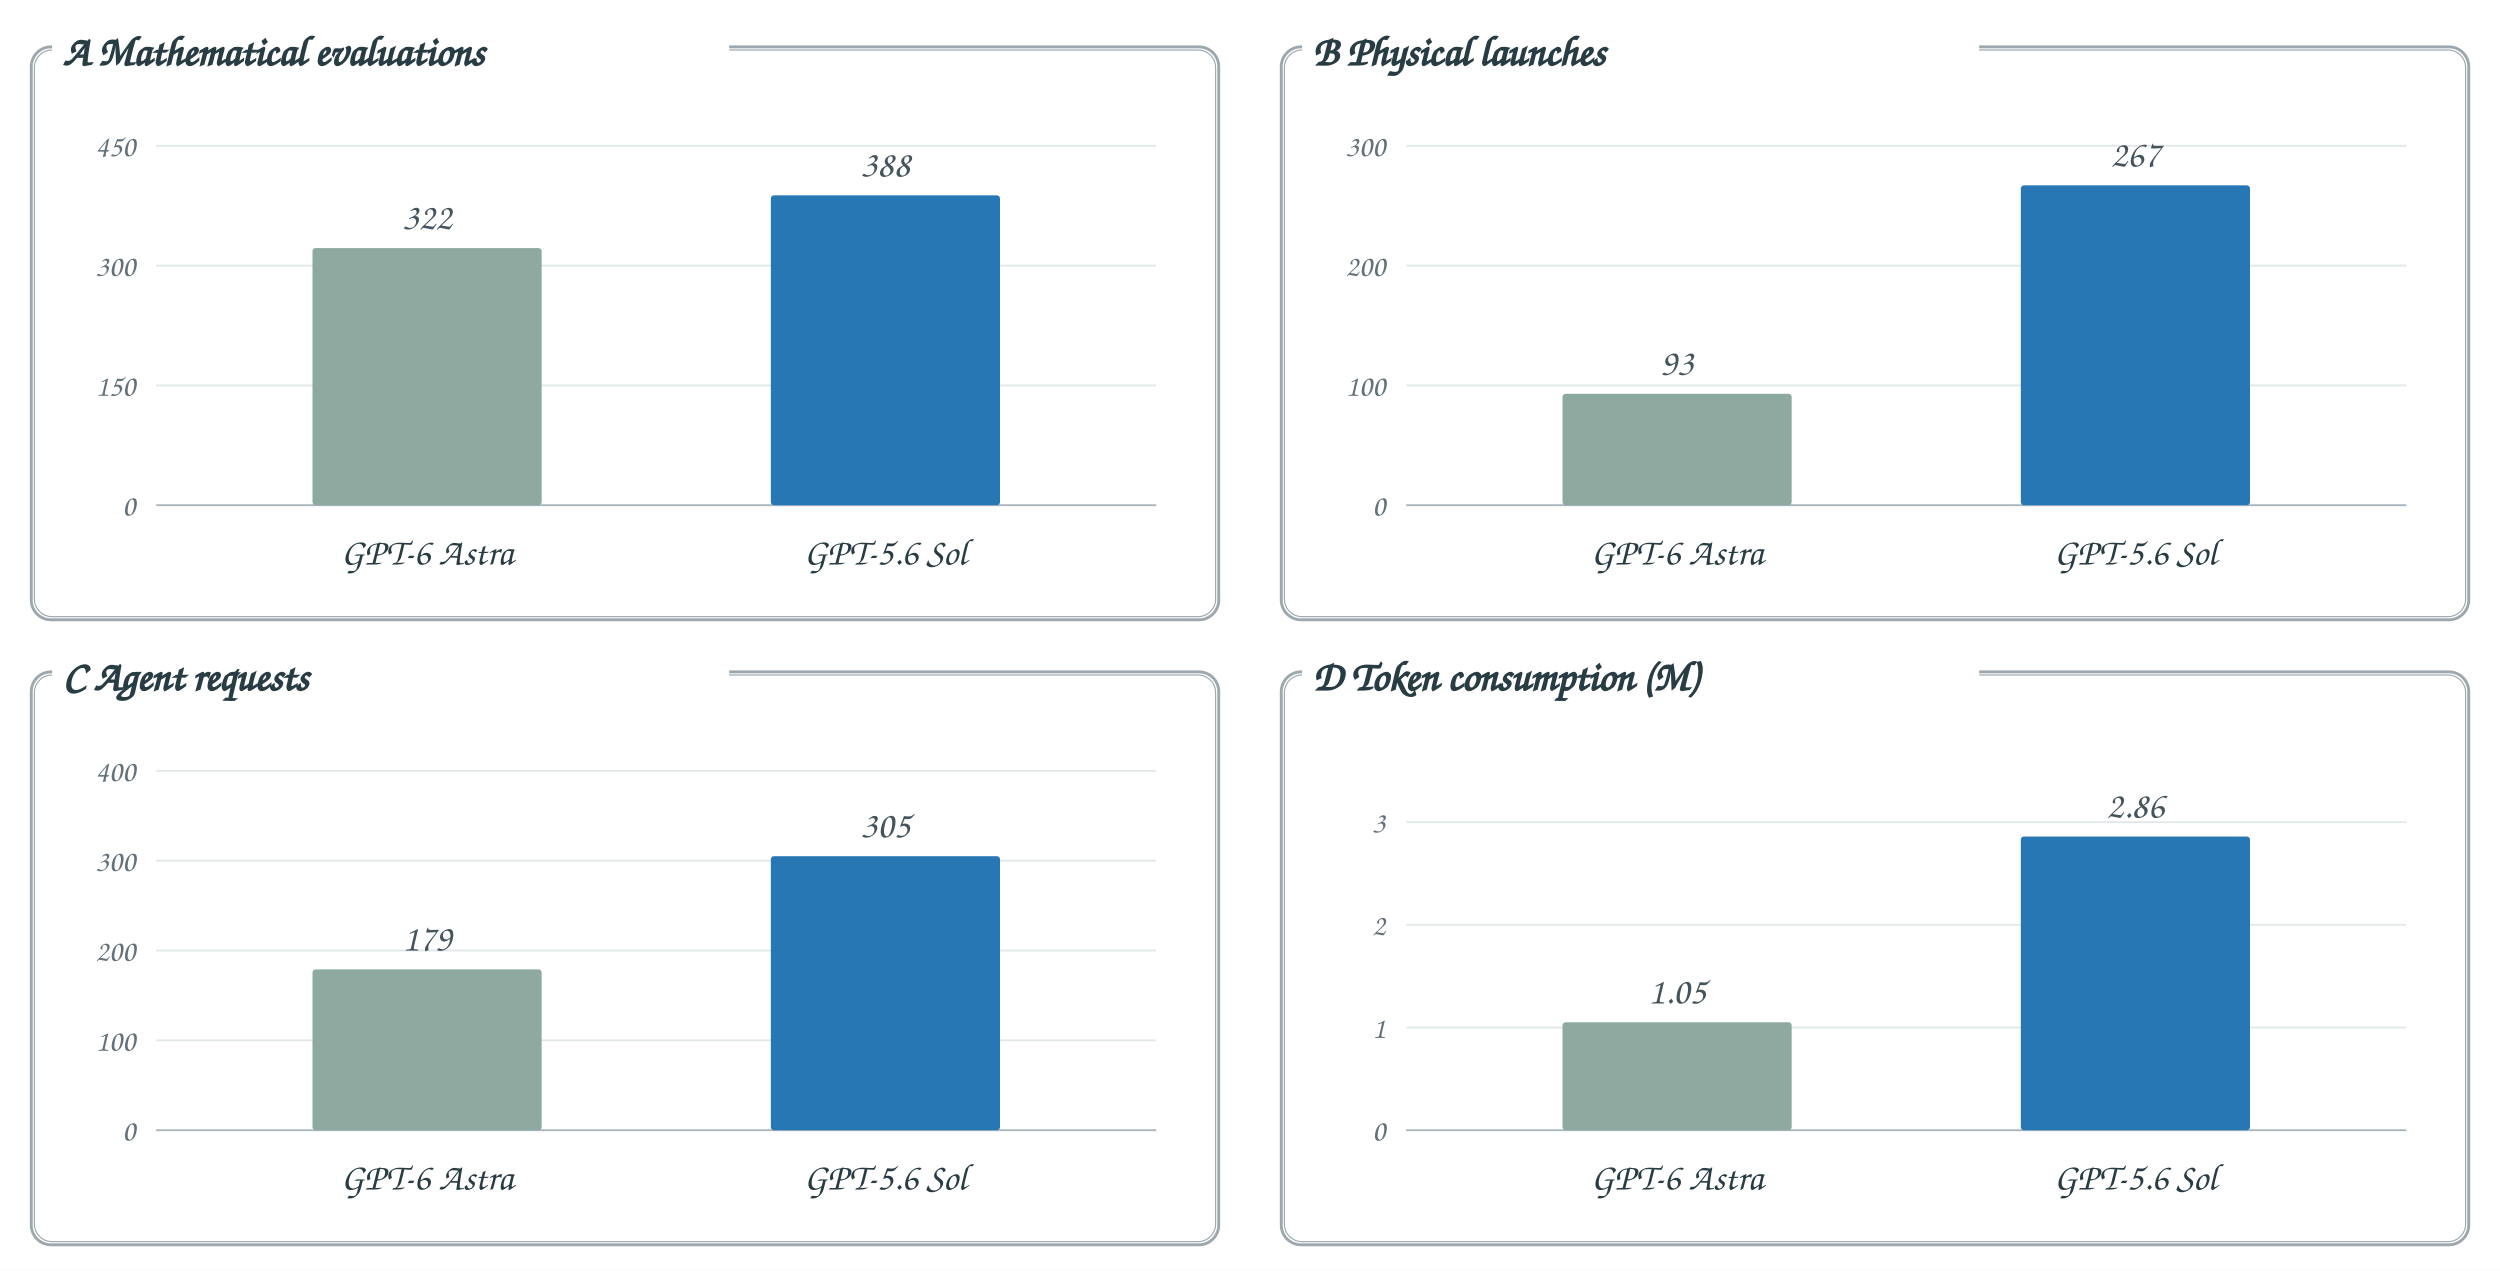
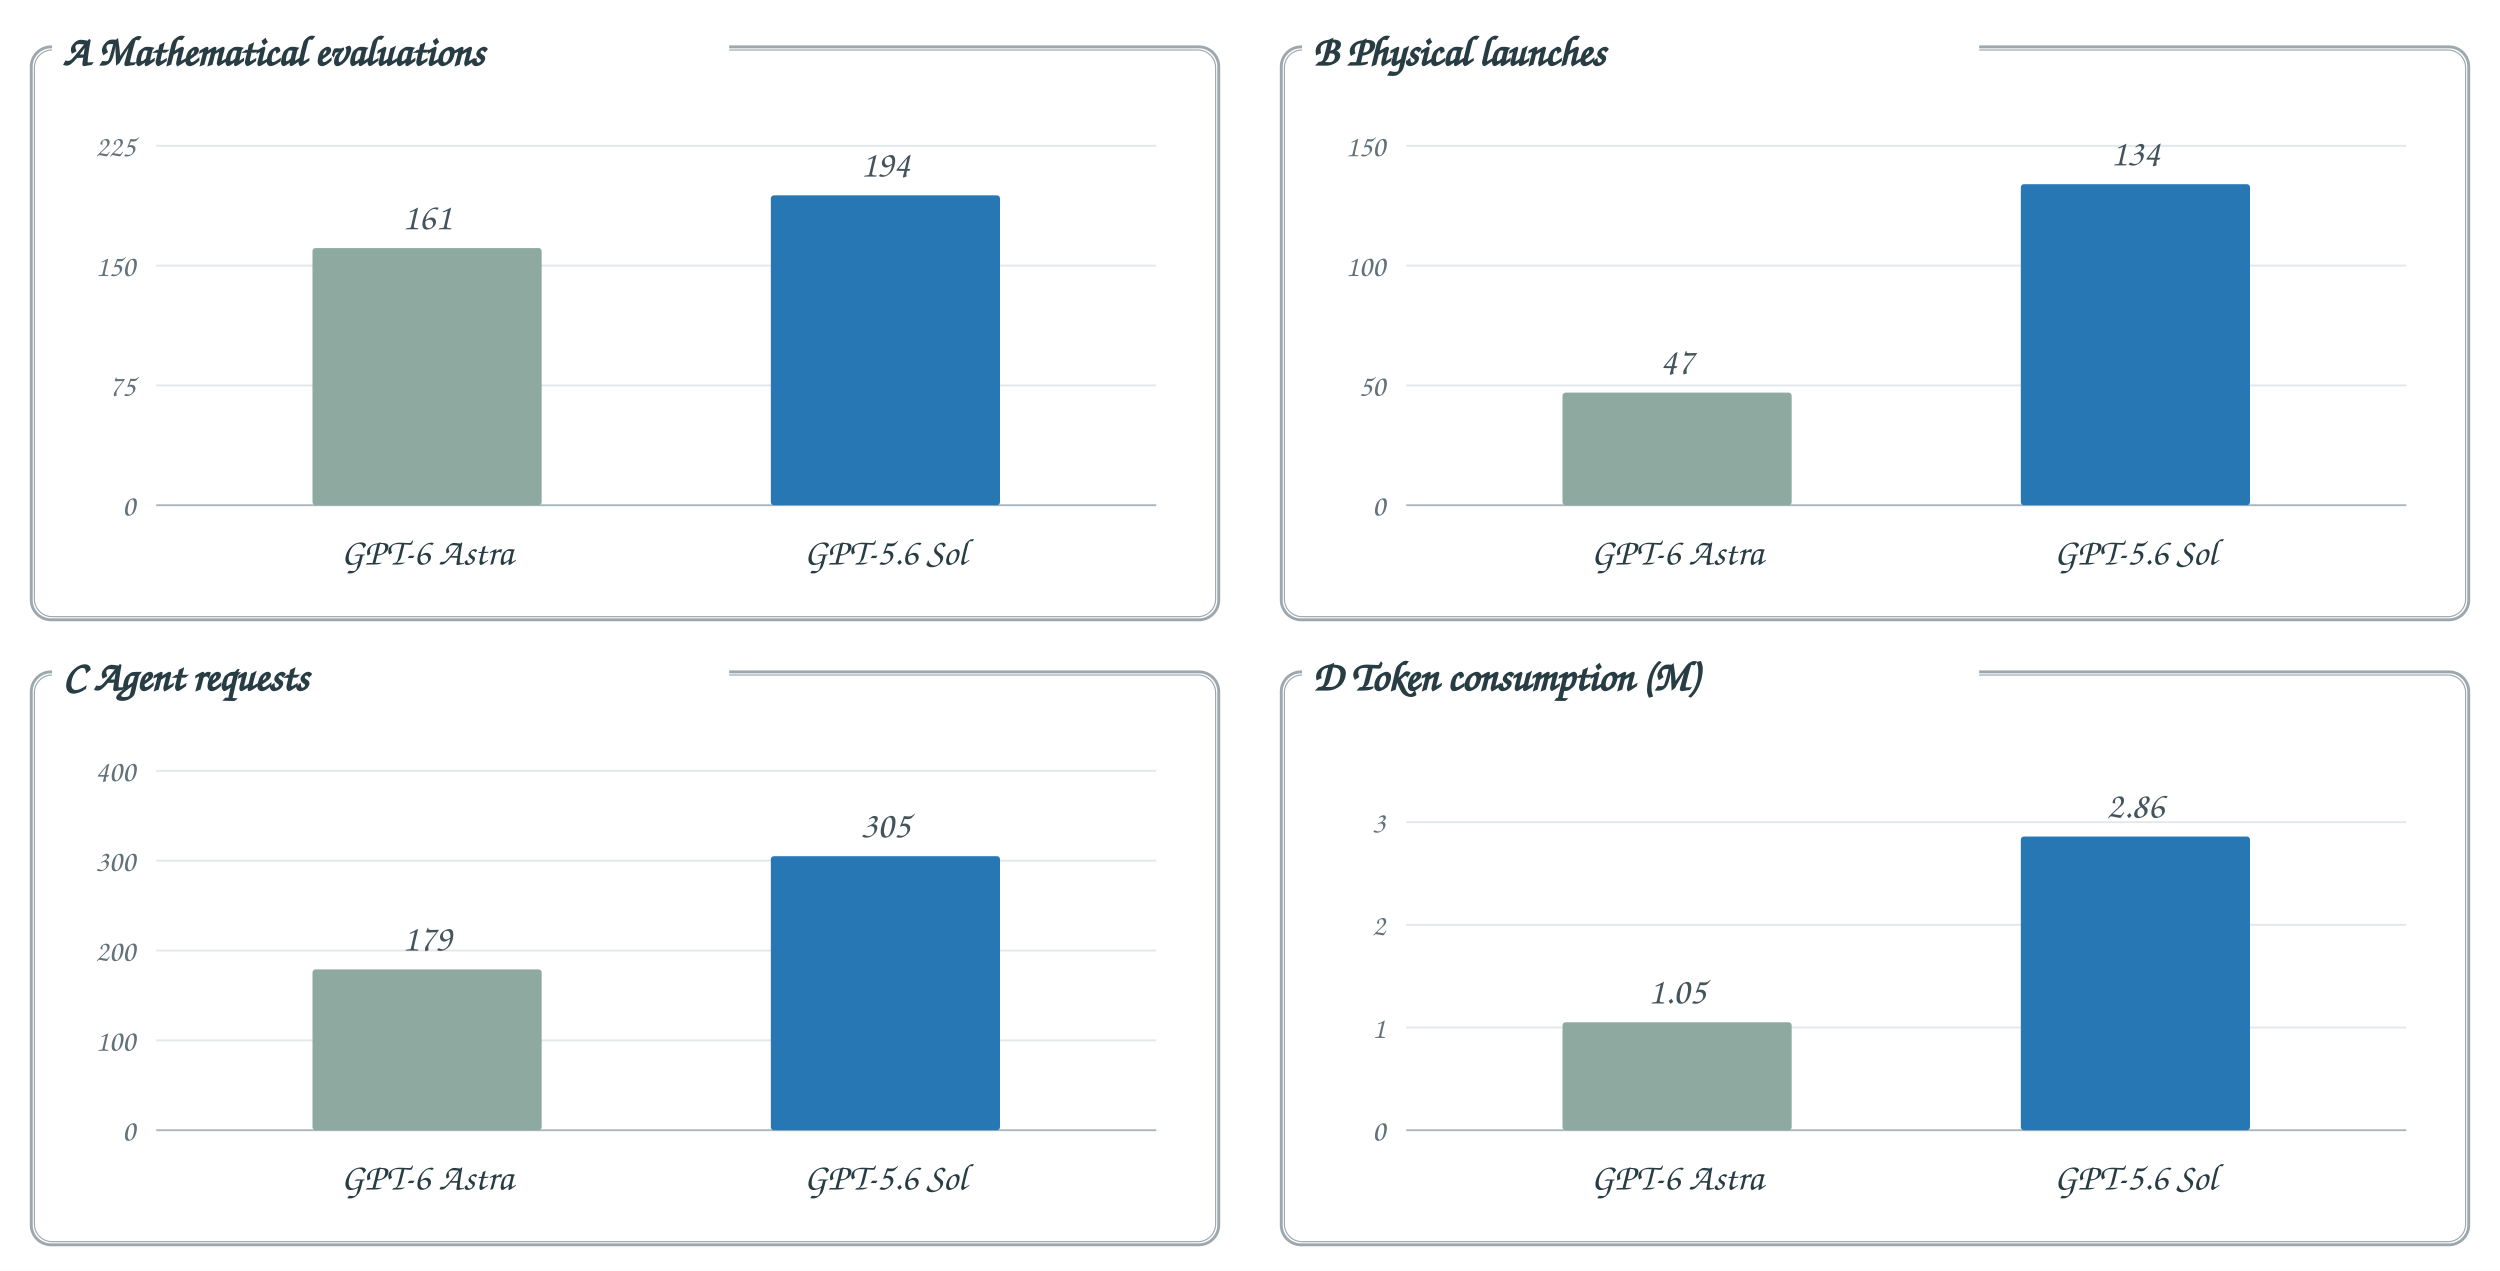
<svg xmlns="http://www.w3.org/2000/svg" width="2400" height="1220" viewBox="0 0 2400 1220">
  <style>text{font-family:"Comic Sans MS","Microsoft YaHei",cursive}</style>
  <rect width="2400" height="1220" fill="white" />
  <rect x="30" y="45" width="1140" height="550" fill="white" stroke="#9da7ae" stroke-width="2.8" rx="19" />
  <rect x="33" y="48" width="1134" height="544" fill="none" stroke="#9da7ae" stroke-width="1.1" rx="17" />
  <rect x="50" y="27" width="650" height="48" fill="white" stroke="none" stroke-width="1" rx="0" />
  <text x="60" y="63" font-size="40" text-anchor="start" font-weight="700" fill="#283c44">A  Mathematical evaluations</text>
  <line x1="150" y1="485.0" x2="1110" y2="485.0" stroke="#a8b5bd" stroke-width="1.8" />
  <text x="130" y="495.0" font-size="29" text-anchor="end" font-weight="400" fill="#62717a">0</text>
  <line x1="150" y1="370.0" x2="1110" y2="370.0" stroke="#e2e7ea" stroke-width="1.8" />
-   <text x="130" y="380.0" font-size="29" text-anchor="end" font-weight="400" fill="#62717a">150</text>
+   <text x="130" y="380.0" font-size="29" text-anchor="end" font-weight="400" fill="#62717a">75</text>
  <line x1="150" y1="255.0" x2="1110" y2="255.0" stroke="#e2e7ea" stroke-width="1.8" />
-   <text x="130" y="265.0" font-size="29" text-anchor="end" font-weight="400" fill="#62717a">300</text>
+   <text x="130" y="265.0" font-size="29" text-anchor="end" font-weight="400" fill="#62717a">150</text>
  <line x1="150" y1="140.0" x2="1110" y2="140.0" stroke="#e2e7ea" stroke-width="1.8" />
-   <text x="130" y="150.0" font-size="29" text-anchor="end" font-weight="400" fill="#62717a">450</text>
+   <text x="130" y="150.0" font-size="29" text-anchor="end" font-weight="400" fill="#62717a">225</text>
  <rect x="300" y="238.133" width="220" height="246.867" fill="#8eaaa0" stroke="none" stroke-width="1" rx="3" />
-   <text x="410" y="220.133" font-size="36" text-anchor="middle" font-weight="400" fill="#44545d">322</text>
+   <text x="410" y="220.133" font-size="36" text-anchor="middle" font-weight="400" fill="#44545d">161</text>
  <text x="410" y="542" font-size="36" text-anchor="middle" font-weight="400" fill="#283c44">GPT-6 Astra</text>
  <rect x="740" y="187.533" width="220" height="297.467" fill="#2877b5" stroke="none" stroke-width="1" rx="3" />
-   <text x="850" y="169.533" font-size="36" text-anchor="middle" font-weight="400" fill="#44545d">388</text>
+   <text x="850" y="169.533" font-size="36" text-anchor="middle" font-weight="400" fill="#44545d">194</text>
  <text x="850" y="542" font-size="36" text-anchor="middle" font-weight="400" fill="#283c44">GPT-5.6 Sol</text>
  <rect x="1230" y="45" width="1140" height="550" fill="white" stroke="#9da7ae" stroke-width="2.8" rx="19" />
  <rect x="1233" y="48" width="1134" height="544" fill="none" stroke="#9da7ae" stroke-width="1.1" rx="17" />
  <rect x="1250" y="27" width="650" height="48" fill="white" stroke="none" stroke-width="1" rx="0" />
  <text x="1260" y="63" font-size="40" text-anchor="start" font-weight="700" fill="#283c44">B  Physical launches</text>
  <line x1="1350" y1="485.0" x2="2310" y2="485.0" stroke="#a8b5bd" stroke-width="1.8" />
  <text x="1330" y="495.0" font-size="29" text-anchor="end" font-weight="400" fill="#62717a">0</text>
  <line x1="1350" y1="370.0" x2="2310" y2="370.0" stroke="#e2e7ea" stroke-width="1.8" />
-   <text x="1330" y="380.0" font-size="29" text-anchor="end" font-weight="400" fill="#62717a">100</text>
+   <text x="1330" y="380.0" font-size="29" text-anchor="end" font-weight="400" fill="#62717a">50</text>
  <line x1="1350" y1="255.0" x2="2310" y2="255.0" stroke="#e2e7ea" stroke-width="1.8" />
-   <text x="1330" y="265.0" font-size="29" text-anchor="end" font-weight="400" fill="#62717a">200</text>
+   <text x="1330" y="265.0" font-size="29" text-anchor="end" font-weight="400" fill="#62717a">100</text>
  <line x1="1350" y1="140.0" x2="2310" y2="140.0" stroke="#e2e7ea" stroke-width="1.8" />
-   <text x="1330" y="150.0" font-size="29" text-anchor="end" font-weight="400" fill="#62717a">300</text>
-   <rect x="1500" y="378.05" width="220" height="106.95" fill="#8eaaa0" stroke="none" stroke-width="1" rx="3" />
-   <text x="1610" y="360.05" font-size="36" text-anchor="middle" font-weight="400" fill="#44545d">93</text>
+   <text x="1330" y="150.0" font-size="29" text-anchor="end" font-weight="400" fill="#62717a">150</text>
+   <rect x="1500" y="376.9" width="220" height="108.1" fill="#8eaaa0" stroke="none" stroke-width="1" rx="3" />
+   <text x="1610" y="358.9" font-size="36" text-anchor="middle" font-weight="400" fill="#44545d">47</text>
  <text x="1610" y="542" font-size="36" text-anchor="middle" font-weight="400" fill="#283c44">GPT-6 Astra</text>
-   <rect x="1940" y="177.95" width="220" height="307.05" fill="#2877b5" stroke="none" stroke-width="1" rx="3" />
-   <text x="2050" y="159.95" font-size="36" text-anchor="middle" font-weight="400" fill="#44545d">267</text>
+   <rect x="1940" y="176.8" width="220" height="308.2" fill="#2877b5" stroke="none" stroke-width="1" rx="3" />
+   <text x="2050" y="158.8" font-size="36" text-anchor="middle" font-weight="400" fill="#44545d">134</text>
  <text x="2050" y="542" font-size="36" text-anchor="middle" font-weight="400" fill="#283c44">GPT-5.6 Sol</text>
  <rect x="30" y="645" width="1140" height="550" fill="white" stroke="#9da7ae" stroke-width="2.8" rx="19" />
  <rect x="33" y="648" width="1134" height="544" fill="none" stroke="#9da7ae" stroke-width="1.1" rx="17" />
  <rect x="50" y="627" width="650" height="48" fill="white" stroke="none" stroke-width="1" rx="0" />
  <text x="60" y="663" font-size="40" text-anchor="start" font-weight="700" fill="#283c44">C  Agent requests</text>
  <line x1="150" y1="1085.0" x2="1110" y2="1085.0" stroke="#a8b5bd" stroke-width="1.8" />
  <text x="130" y="1095.0" font-size="29" text-anchor="end" font-weight="400" fill="#62717a">0</text>
  <line x1="150" y1="998.75" x2="1110" y2="998.75" stroke="#e2e7ea" stroke-width="1.8" />
  <text x="130" y="1008.75" font-size="29" text-anchor="end" font-weight="400" fill="#62717a">100</text>
  <line x1="150" y1="912.5" x2="1110" y2="912.5" stroke="#e2e7ea" stroke-width="1.8" />
  <text x="130" y="922.5" font-size="29" text-anchor="end" font-weight="400" fill="#62717a">200</text>
  <line x1="150" y1="826.25" x2="1110" y2="826.25" stroke="#e2e7ea" stroke-width="1.8" />
  <text x="130" y="836.25" font-size="29" text-anchor="end" font-weight="400" fill="#62717a">300</text>
  <line x1="150" y1="740.0" x2="1110" y2="740.0" stroke="#e2e7ea" stroke-width="1.8" />
  <text x="130" y="750.0" font-size="29" text-anchor="end" font-weight="400" fill="#62717a">400</text>
  <rect x="300" y="930.612" width="220" height="154.388" fill="#8eaaa0" stroke="none" stroke-width="1" rx="3" />
  <text x="410" y="912.612" font-size="36" text-anchor="middle" font-weight="400" fill="#44545d">179</text>
  <text x="410" y="1142" font-size="36" text-anchor="middle" font-weight="400" fill="#283c44">GPT-6 Astra</text>
  <rect x="740" y="821.938" width="220" height="263.062" fill="#2877b5" stroke="none" stroke-width="1" rx="3" />
  <text x="850" y="803.938" font-size="36" text-anchor="middle" font-weight="400" fill="#44545d">305</text>
  <text x="850" y="1142" font-size="36" text-anchor="middle" font-weight="400" fill="#283c44">GPT-5.6 Sol</text>
  <rect x="1230" y="645" width="1140" height="550" fill="white" stroke="#9da7ae" stroke-width="2.8" rx="19" />
  <rect x="1233" y="648" width="1134" height="544" fill="none" stroke="#9da7ae" stroke-width="1.1" rx="17" />
  <rect x="1250" y="627" width="650" height="48" fill="white" stroke="none" stroke-width="1" rx="0" />
  <text x="1260" y="663" font-size="40" text-anchor="start" font-weight="700" fill="#283c44">D  Token consumption (M)</text>
  <line x1="1350" y1="1085.0" x2="2310" y2="1085.0" stroke="#a8b5bd" stroke-width="1.8" />
  <text x="1330" y="1095.0" font-size="29" text-anchor="end" font-weight="400" fill="#62717a">0</text>
  <line x1="1350" y1="986.429" x2="2310" y2="986.429" stroke="#e2e7ea" stroke-width="1.8" />
  <text x="1330" y="996.429" font-size="29" text-anchor="end" font-weight="400" fill="#62717a">1</text>
  <line x1="1350" y1="887.857" x2="2310" y2="887.857" stroke="#e2e7ea" stroke-width="1.8" />
  <text x="1330" y="897.857" font-size="29" text-anchor="end" font-weight="400" fill="#62717a">2</text>
  <line x1="1350" y1="789.286" x2="2310" y2="789.286" stroke="#e2e7ea" stroke-width="1.8" />
  <text x="1330" y="799.286" font-size="29" text-anchor="end" font-weight="400" fill="#62717a">3</text>
  <rect x="1500" y="981.367" width="220" height="103.633" fill="#8eaaa0" stroke="none" stroke-width="1" rx="3" />
  <text x="1610" y="963.367" font-size="36" text-anchor="middle" font-weight="400" fill="#44545d">1.05</text>
  <text x="1610" y="1142" font-size="36" text-anchor="middle" font-weight="400" fill="#283c44">GPT-6 Astra</text>
  <rect x="1940" y="803.067" width="220" height="281.933" fill="#2877b5" stroke="none" stroke-width="1" rx="3" />
  <text x="2050" y="785.067" font-size="36" text-anchor="middle" font-weight="400" fill="#44545d">2.86</text>
  <text x="2050" y="1142" font-size="36" text-anchor="middle" font-weight="400" fill="#283c44">GPT-5.6 Sol</text>
</svg>
